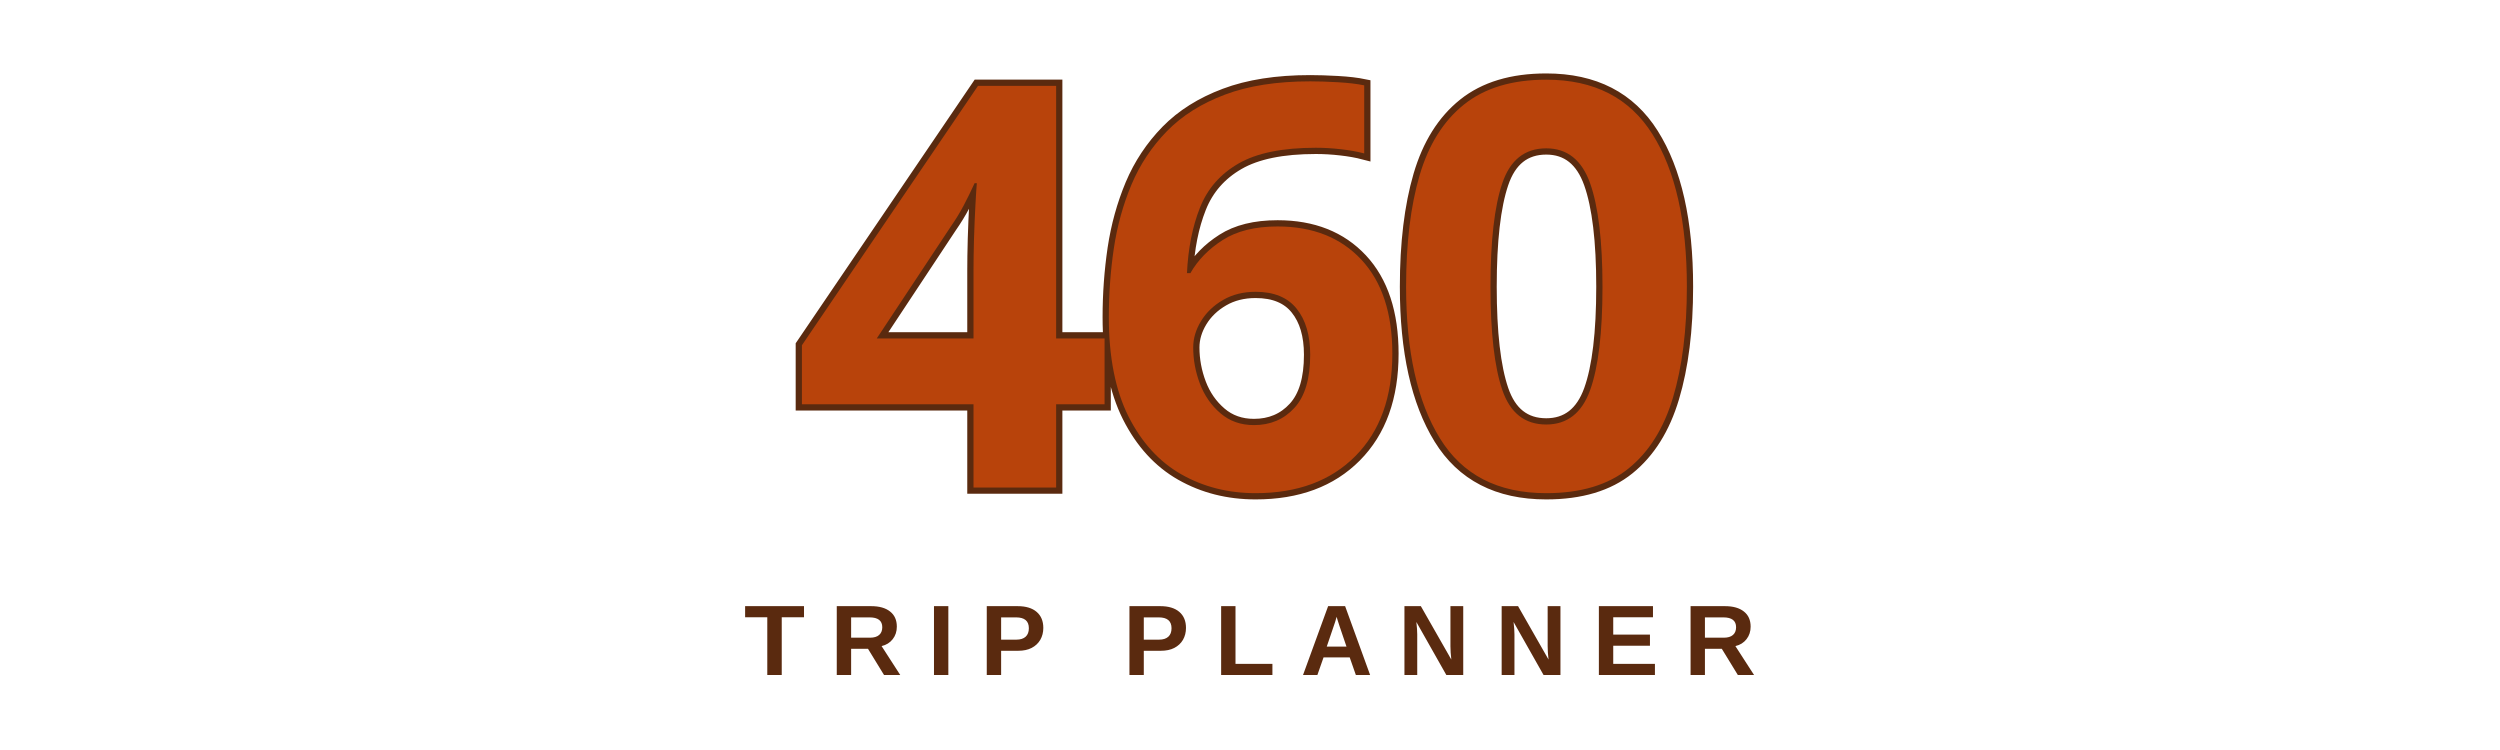
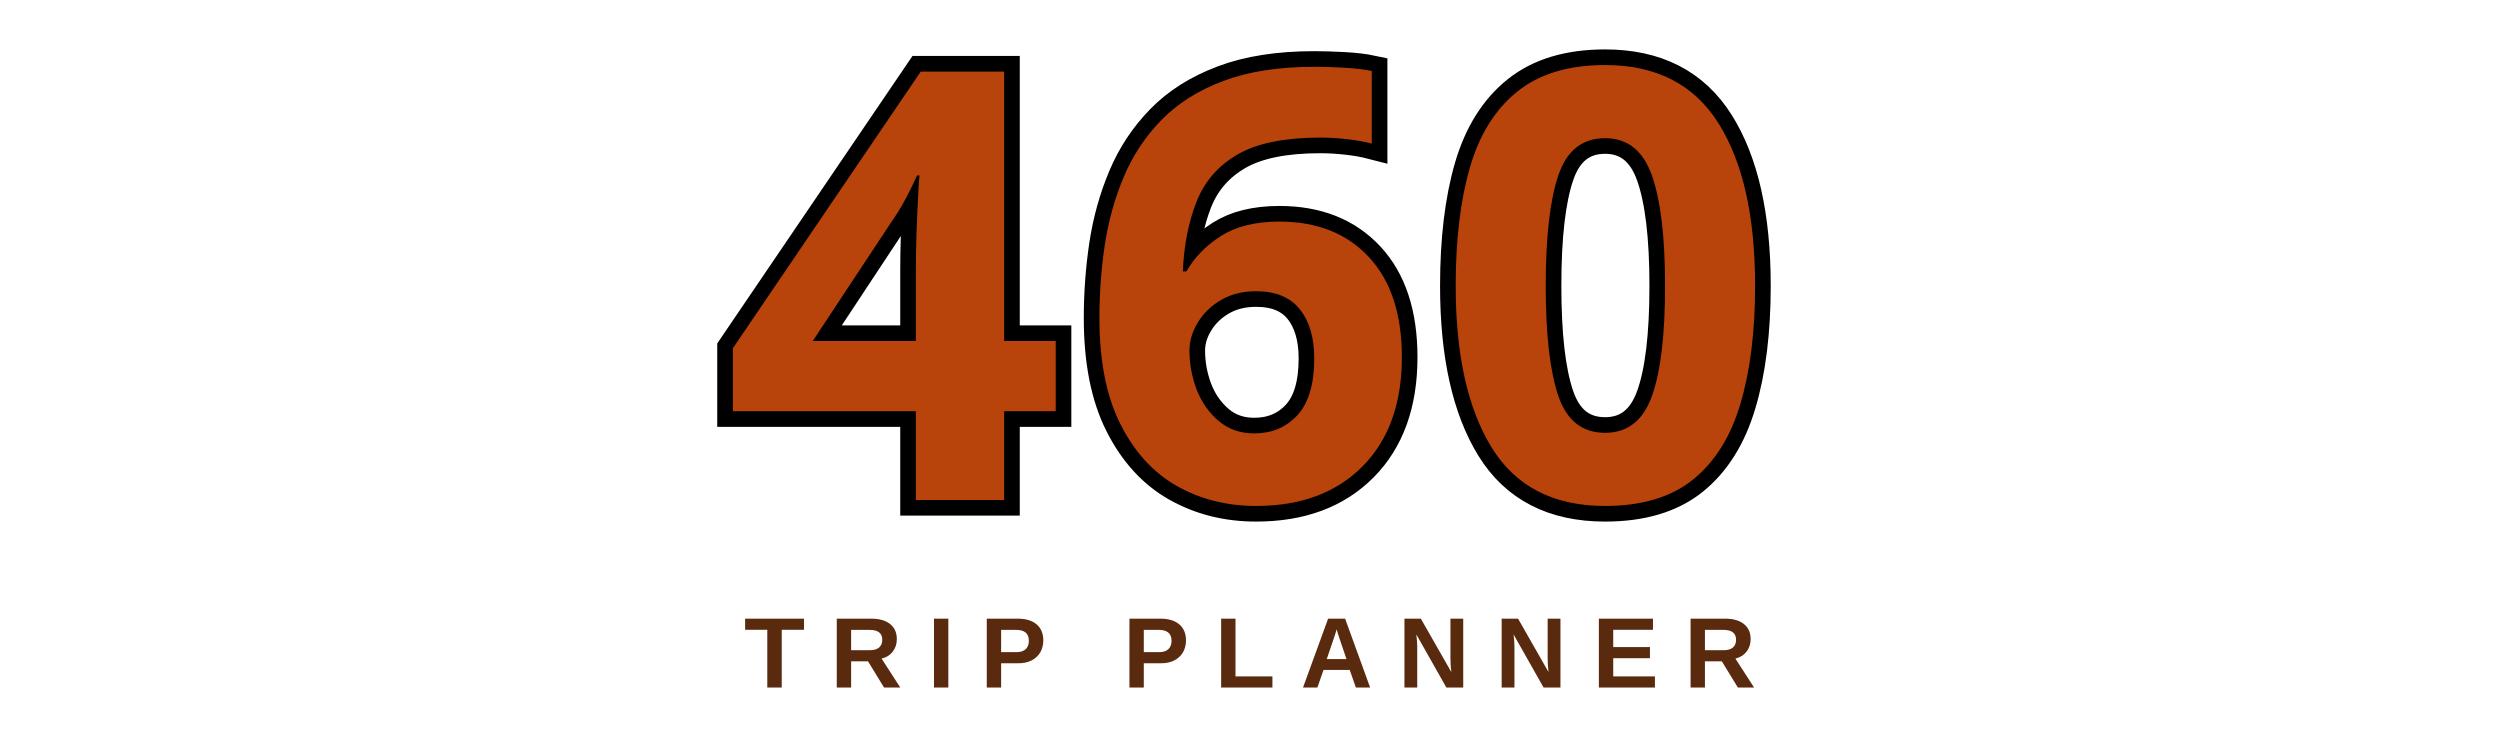
<svg xmlns="http://www.w3.org/2000/svg" viewBox="0 0 400 120">
-   <text x="200" y="78" text-anchor="middle" font-family="Impact, 'Arial Black', sans-serif" font-size="90" font-weight="900" fill="#b8430b" letter-spacing="-4" stroke="#5a2a0f" stroke-width="2" paint-order="stroke">460</text>
-   <text x="200" y="108" text-anchor="middle" font-family="'Helvetica Neue', Arial, sans-serif" font-size="16" font-weight="700" fill="#5a2a0f" letter-spacing="4">TRIP PLANNER</text>
+   <text x="200" y="80" text-anchor="middle" font-family="Impact, 'Arial Black', sans-serif" font-size="96" font-weight="900" fill="#b8430b" letter-spacing="2" stroke="#000000" stroke-width="5" paint-order="stroke">460</text>
+   <text x="200" y="110" text-anchor="middle" font-family="'Helvetica Neue', Arial, sans-serif" font-size="16" font-weight="700" fill="#5a2a0f" letter-spacing="4">TRIP PLANNER</text>
</svg>
